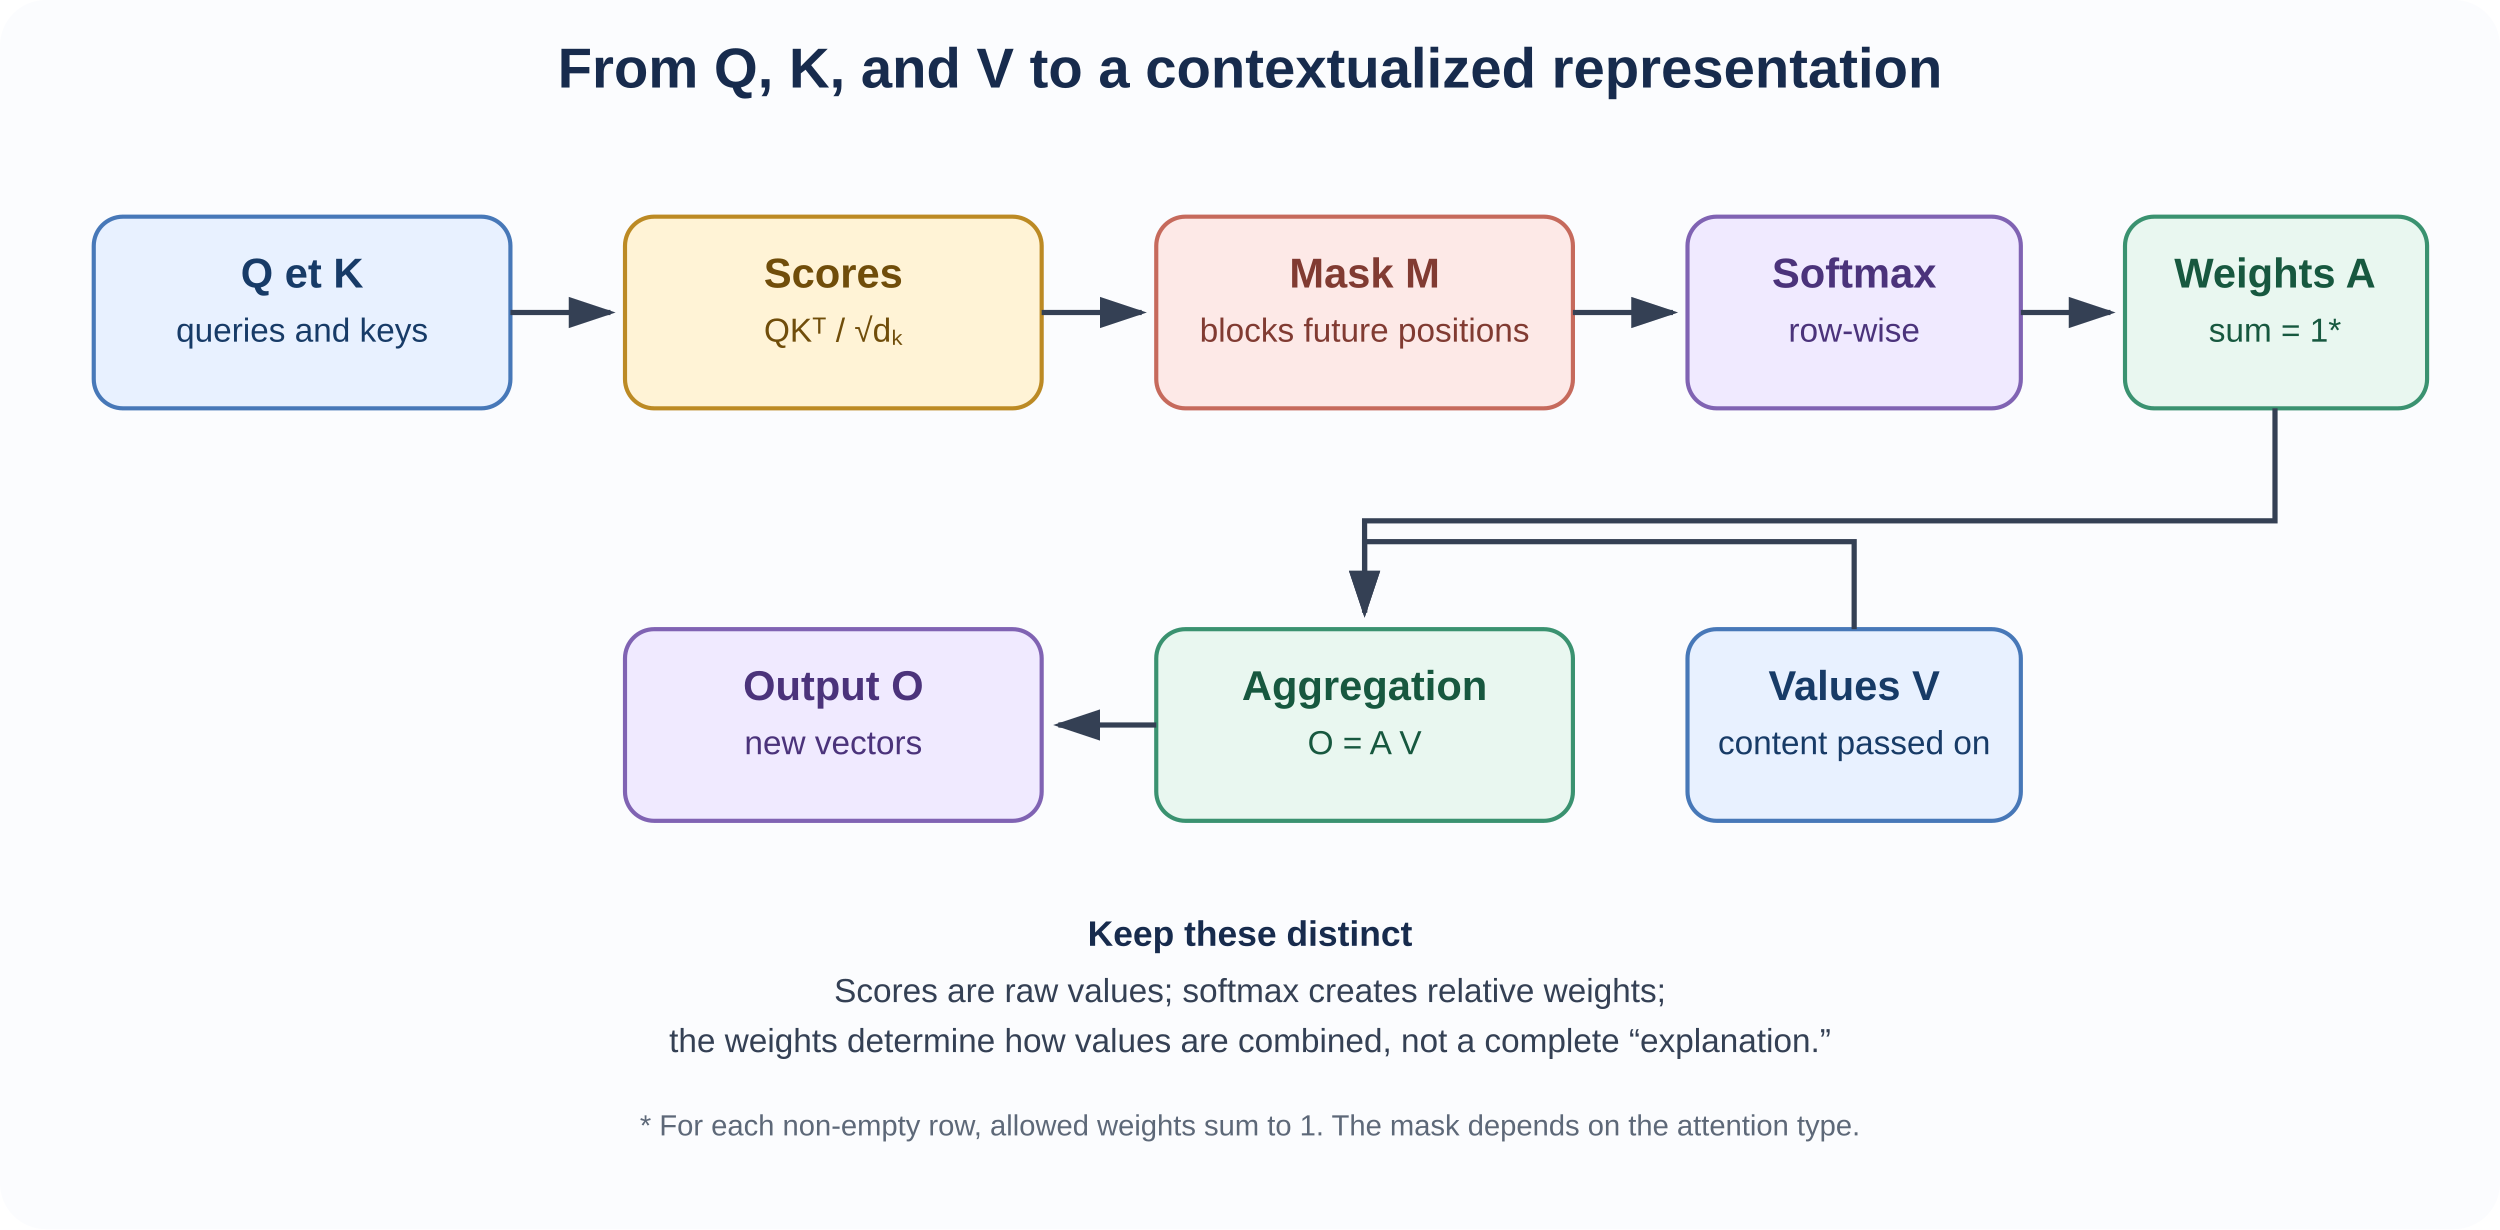
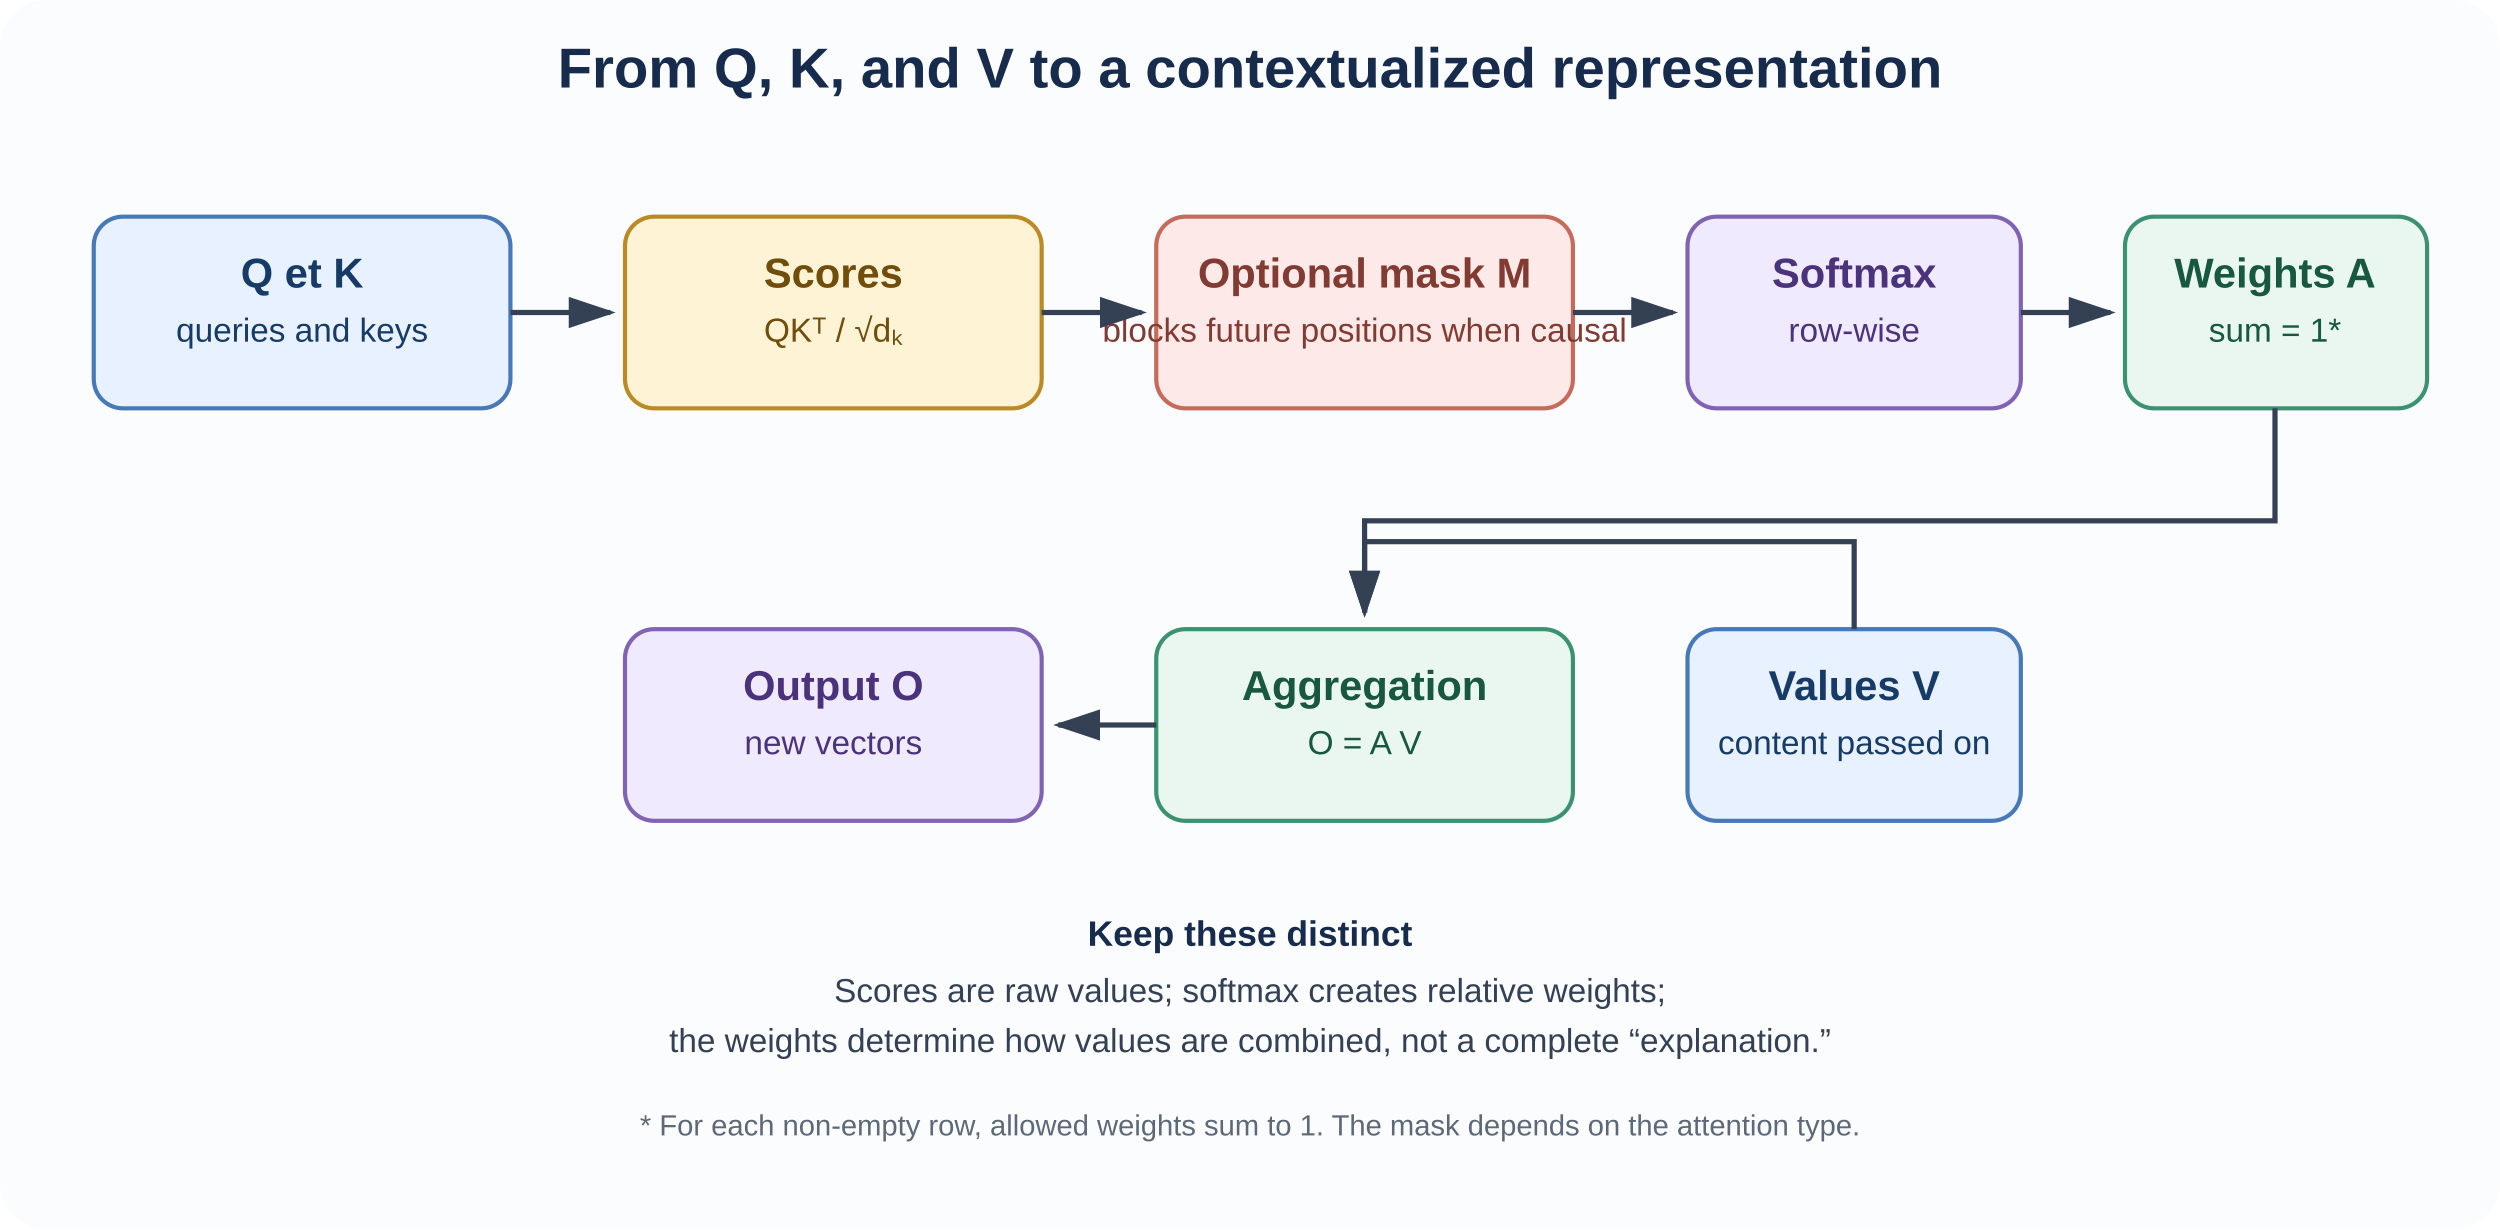
<svg xmlns="http://www.w3.org/2000/svg" width="1200" height="590" viewBox="0 0 1200 590" role="img" aria-labelledby="title desc">
  <defs>
    <marker id="arrow" markerWidth="10" markerHeight="10" refX="8" refY="3" orient="auto">
      <path d="M0,0 L0,6 L9,3 z" fill="#344054" />
    </marker>
  </defs>
  <rect width="1200" height="590" rx="22" fill="#fbfcfe" />
  <text x="600" y="42" text-anchor="middle" font-family="Arial,sans-serif" font-size="27" font-weight="700" fill="#172b4d">From Q, K, and V to a contextualized representation</text>
  <g font-family="Arial,sans-serif" text-anchor="middle">
    <rect x="45" y="104" width="200" height="92" rx="14" fill="#e8f1ff" stroke="#4778b8" stroke-width="2" />
    <text x="145" y="138" font-size="20" font-weight="700" fill="#173b67">Q et K</text>
    <text x="145" y="164" font-size="16" fill="#173b67">queries and keys</text>
    <rect x="300" y="104" width="200" height="92" rx="14" fill="#fff3d6" stroke="#bc8a24" stroke-width="2" />
    <text x="400" y="138" font-size="20" font-weight="700" fill="#704d0a">Scores</text>
    <text x="400" y="164" font-size="16" fill="#704d0a">QKᵀ / √dₖ</text>
    <rect x="555" y="104" width="200" height="92" rx="14" fill="#fde9e7" stroke="#c66a5c" stroke-width="2" />
-     <text x="655" y="138" font-size="20" font-weight="700" fill="#813b32">Mask M</text>
-     <text x="655" y="164" font-size="16" fill="#813b32">blocks future positions</text>
+     <text x="655" y="138" font-size="20" font-weight="700" fill="#813b32">Optional mask M</text>
+     <text x="655" y="164" font-size="16" fill="#813b32">blocks future positions when causal</text>
    <rect x="810" y="104" width="160" height="92" rx="14" fill="#f0eaff" stroke="#8063b3" stroke-width="2" />
    <text x="890" y="138" font-size="20" font-weight="700" fill="#4b337b">Softmax</text>
    <text x="890" y="164" font-size="16" fill="#4b337b">row-wise</text>
    <rect x="1020" y="104" width="145" height="92" rx="14" fill="#e9f7f0" stroke="#3a9270" stroke-width="2" />
    <text x="1092" y="138" font-size="20" font-weight="700" fill="#17583f">Weights A</text>
    <text x="1092" y="164" font-size="16" fill="#17583f">sum = 1*</text>
    <g stroke="#344054" stroke-width="2.5" fill="none" marker-end="url(#arrow)">
      <path d="M245 150 H293" />
      <path d="M500 150 H548" />
      <path d="M755 150 H803" />
      <path d="M970 150 H1013" />
    </g>
    <rect x="810" y="302" width="160" height="92" rx="14" fill="#e8f1ff" stroke="#4778b8" stroke-width="2" />
    <text x="890" y="336" font-size="20" font-weight="700" fill="#173b67">Values V</text>
    <text x="890" y="362" font-size="16" fill="#173b67">content passed on</text>
    <rect x="555" y="302" width="200" height="92" rx="14" fill="#e9f7f0" stroke="#3a9270" stroke-width="2" />
    <text x="655" y="336" font-size="20" font-weight="700" fill="#17583f">Aggregation</text>
    <text x="655" y="362" font-size="16" fill="#17583f">O = A V</text>
    <path d="M1092 196 V250 H655 V294" stroke="#344054" stroke-width="2.5" fill="none" marker-end="url(#arrow)" />
    <path d="M890 302 V260 H655 V294" stroke="#344054" stroke-width="2.5" fill="none" marker-end="url(#arrow)" />
    <rect x="300" y="302" width="200" height="92" rx="14" fill="#f0eaff" stroke="#8063b3" stroke-width="2" />
    <text x="400" y="336" font-size="20" font-weight="700" fill="#4b337b">Output O</text>
    <text x="400" y="362" font-size="16" fill="#4b337b">new vectors</text>
    <path d="M555 348 H508" stroke="#344054" stroke-width="2.5" fill="none" marker-end="url(#arrow)" />
    <text x="600" y="454" font-size="17" font-weight="700" fill="#172b4d">Keep these distinct</text>
    <text x="600" y="481" font-size="16" fill="#344054">Scores are raw values; softmax creates relative weights;</text>
    <text x="600" y="505" font-size="16" fill="#344054">the weights determine how values are combined, not a complete “explanation.”</text>
    <text x="600" y="545" font-size="14" fill="#5d6878">* For each non-empty row, allowed weights sum to 1. The mask depends on the attention type.</text>
  </g>
</svg>
